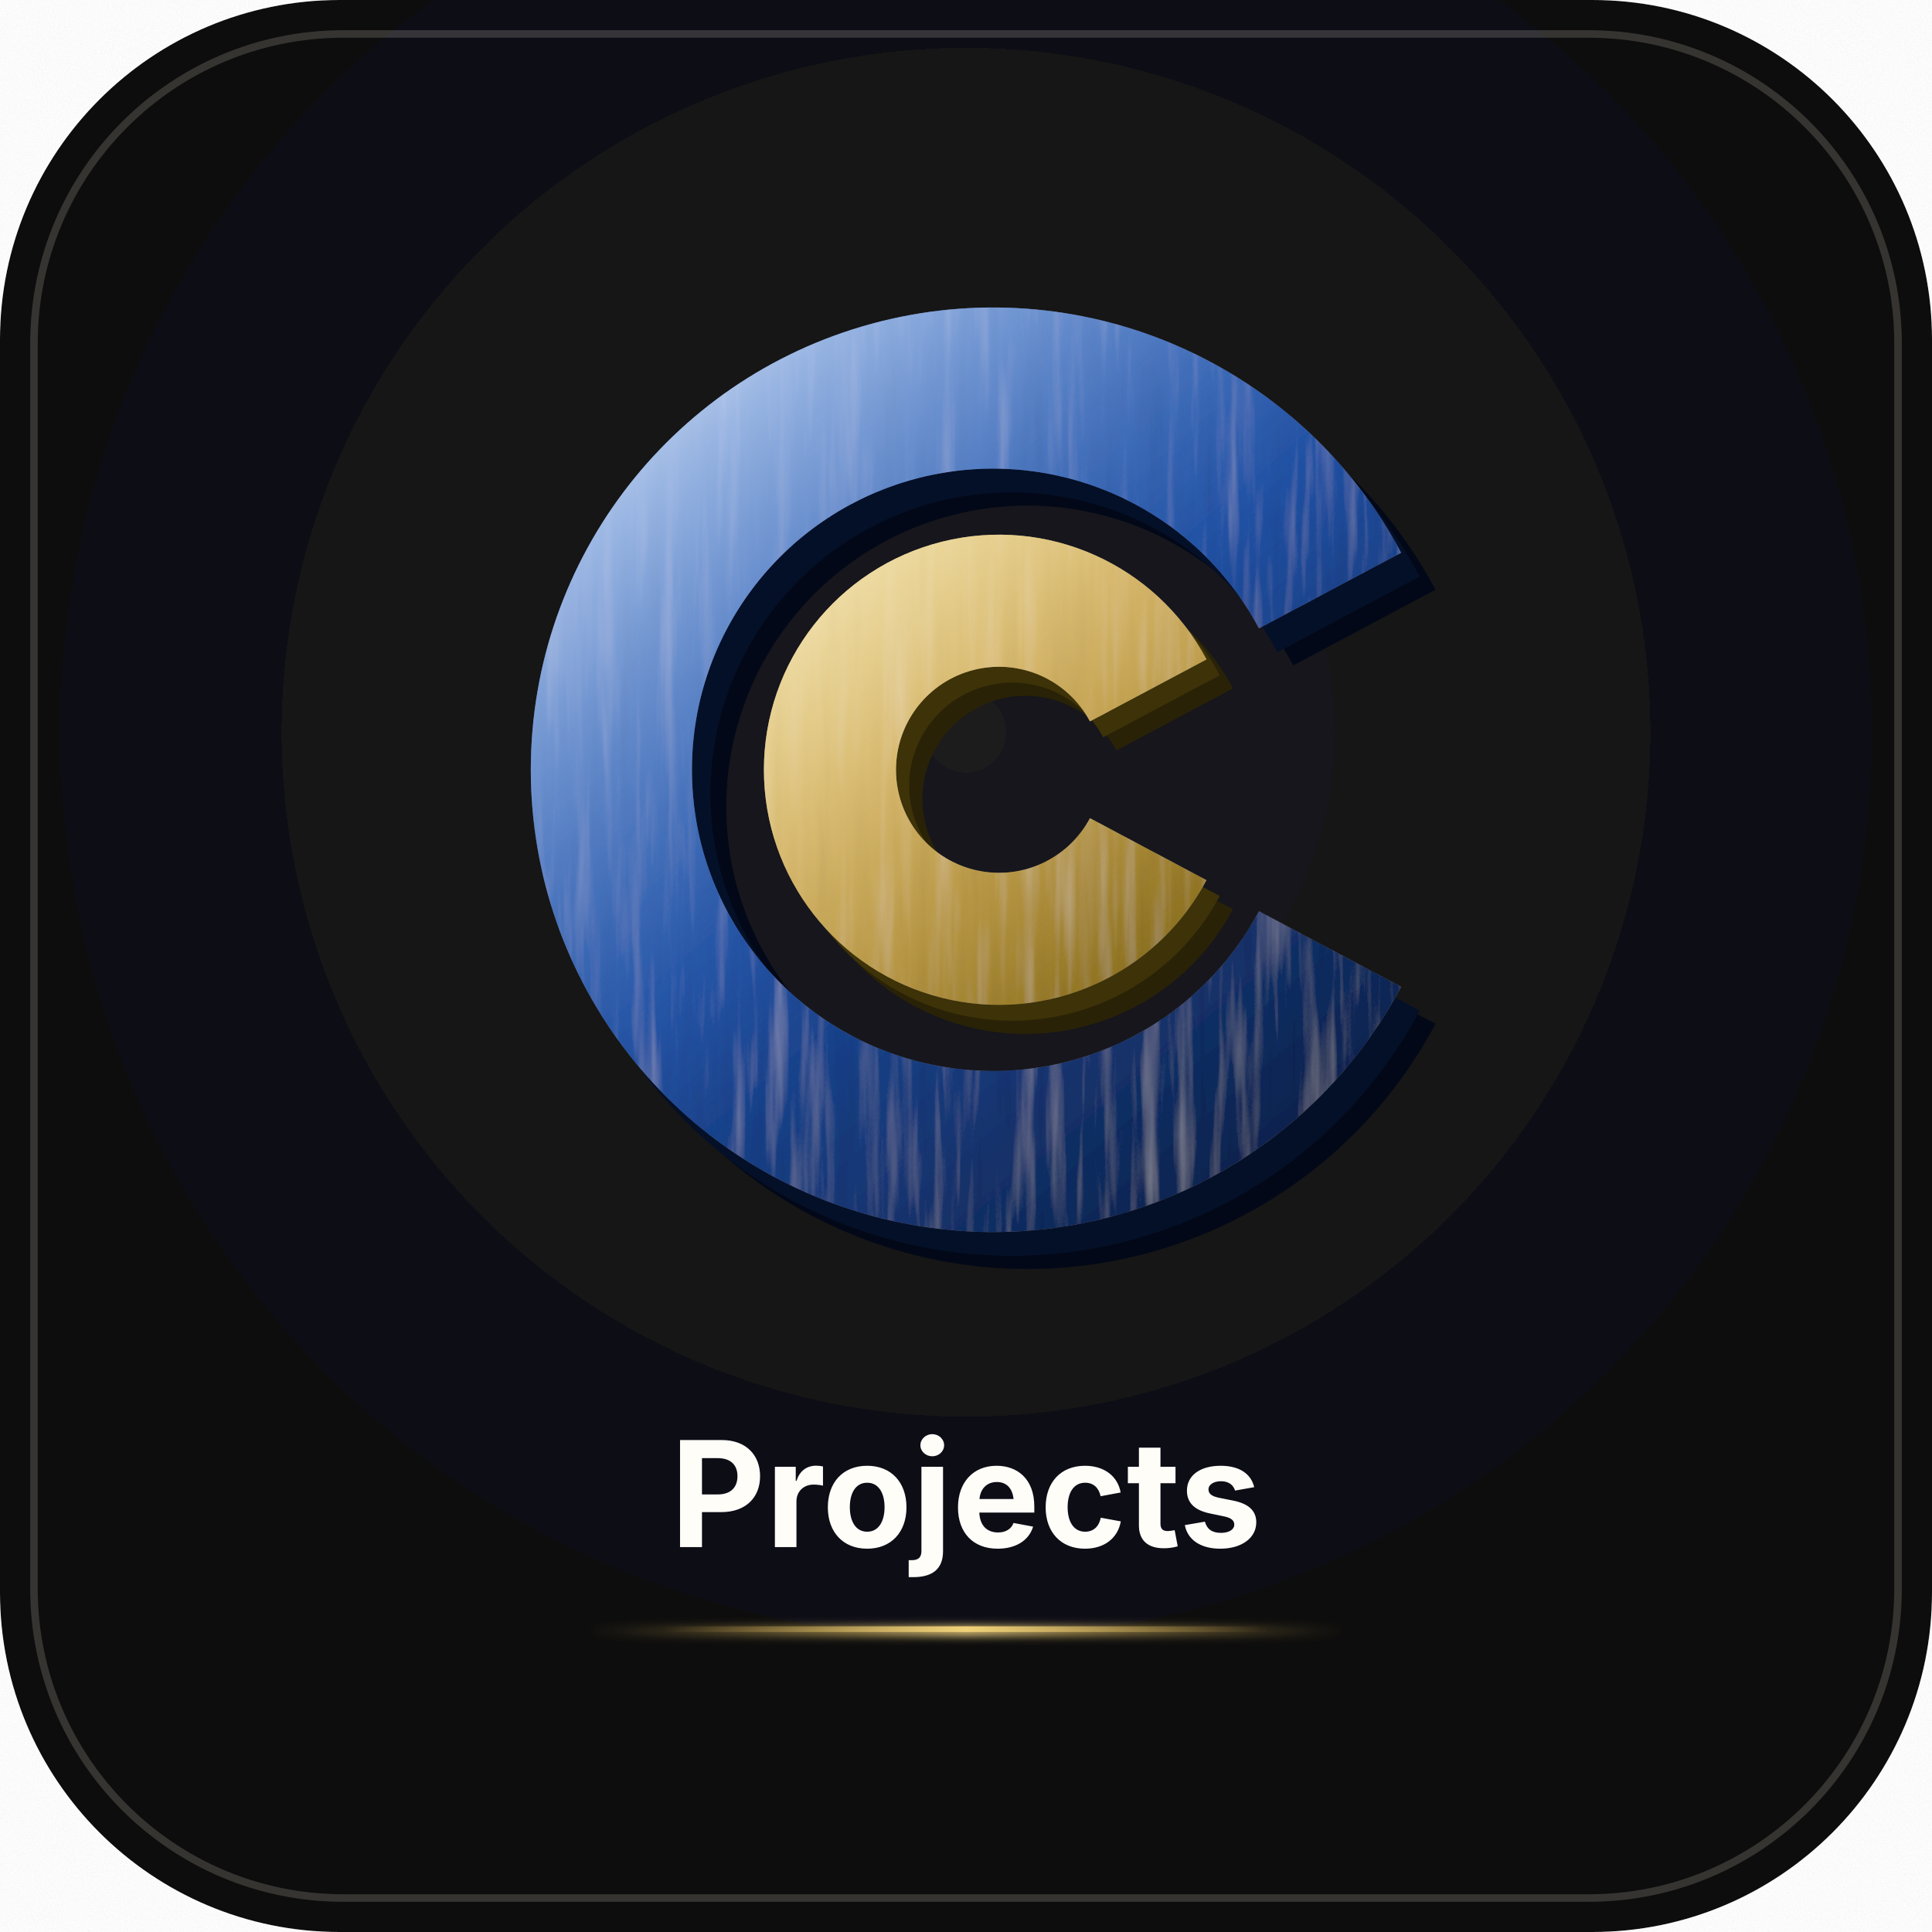
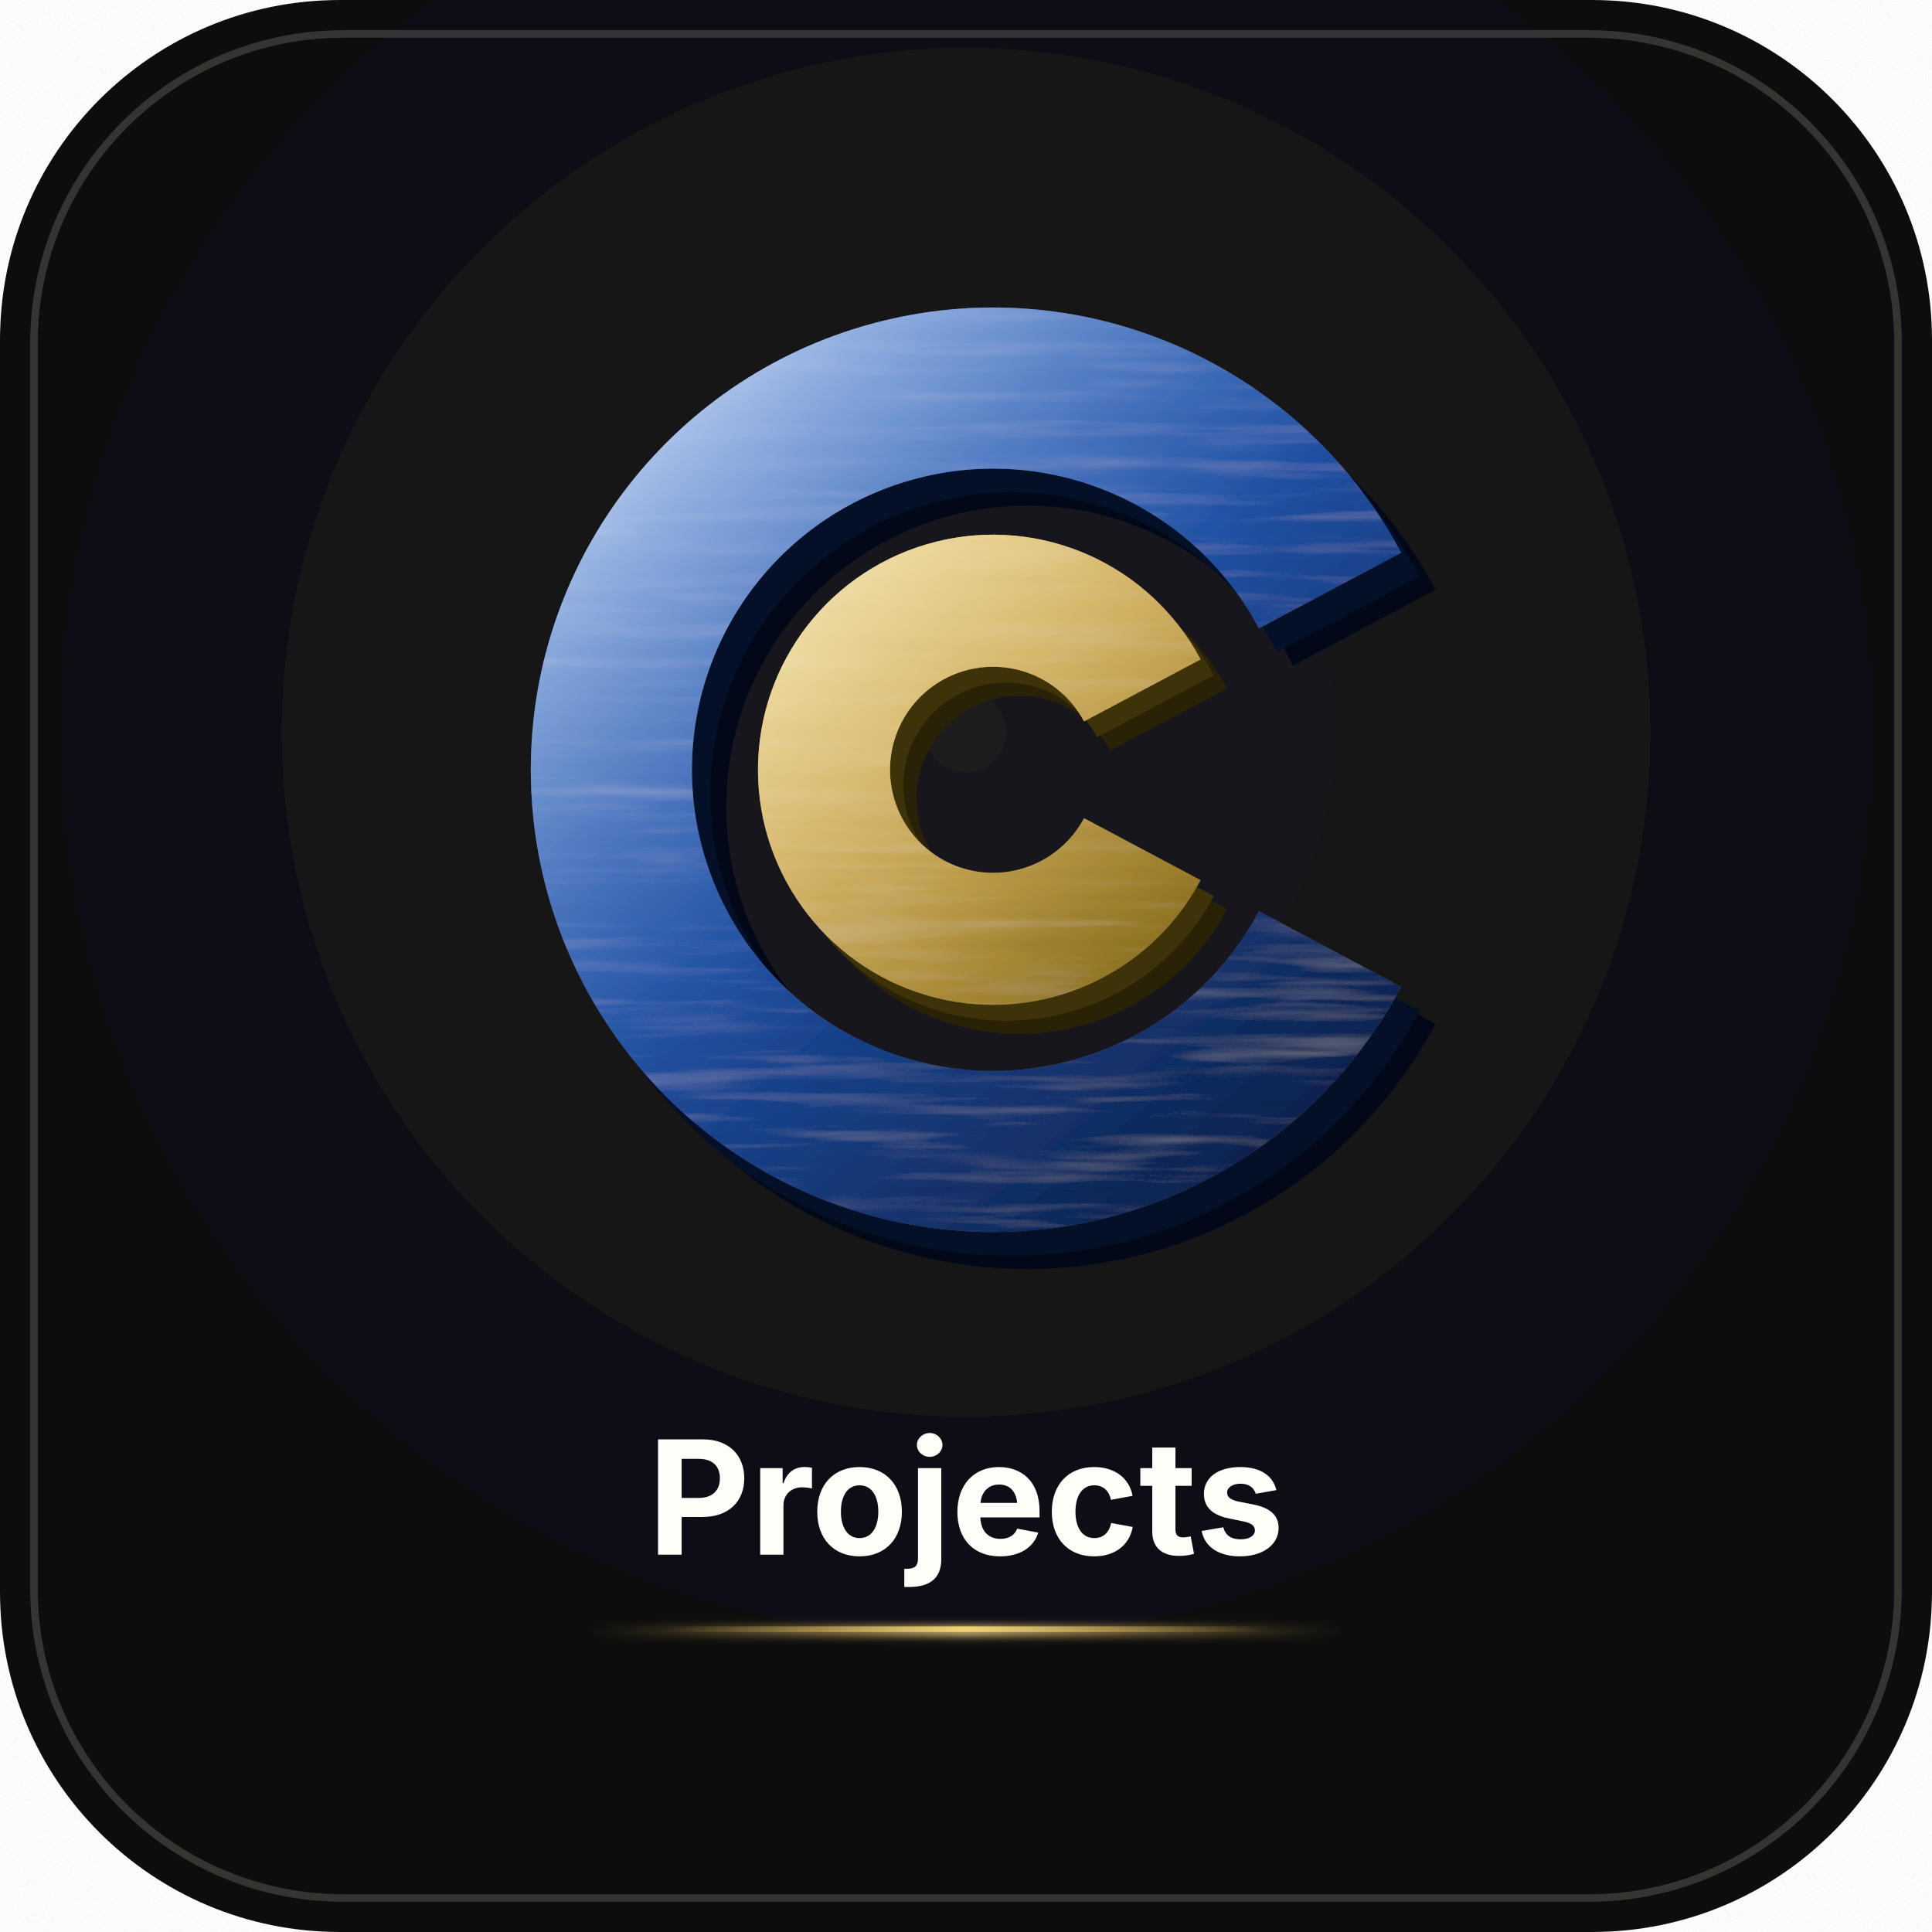
<svg xmlns="http://www.w3.org/2000/svg" viewBox="0 0 1024 1024" fill="none">
  <defs>
    <linearGradient id="t-blue" x1="18" y1="12" x2="82" y2="88" gradientUnits="userSpaceOnUse">
      <stop offset="0%" stop-color="#c5dcff" />
      <stop offset="18%" stop-color="#4d82d6" />
      <stop offset="48%" stop-color="#1e4fa3" />
      <stop offset="100%" stop-color="#071433" />
    </linearGradient>
    <linearGradient id="t-blue-hi" x1="22" y1="16" x2="58" y2="54" gradientUnits="userSpaceOnUse">
      <stop offset="0%" stop-color="#eef5ff" stop-opacity=".9" />
      <stop offset="100%" stop-color="#1e4fa3" stop-opacity="0" />
    </linearGradient>
    <linearGradient id="t-gold" x1="28" y1="20" x2="78" y2="82" gradientUnits="userSpaceOnUse">
      <stop offset="0%" stop-color="#fff6d2" />
      <stop offset="16%" stop-color="#edd078" />
      <stop offset="42%" stop-color="#c9a34a" />
      <stop offset="72%" stop-color="#8b7020" />
      <stop offset="100%" stop-color="#4a3c0c" />
    </linearGradient>
    <linearGradient id="t-gold-hi" x1="36" y1="26" x2="68" y2="62" gradientUnits="userSpaceOnUse">
      <stop offset="0%" stop-color="#fff8d8" stop-opacity=".95" />
      <stop offset="100%" stop-color="#c9a34a" stop-opacity="0" />
    </linearGradient>
    <filter id="t-brush" x="-8%" y="-8%" width="116%" height="116%">
-       <feTurbulence type="fractalNoise" baseFrequency="0.85 0.06" numOctaves="3" seed="3" result="noise" />
+       <feTurbulence type="fractalNoise" baseFrequency="0.06 0.8" numOctaves="3" seed="3" result="noise" />
      <feColorMatrix type="saturate" values="0" in="noise" result="gray" />
      <feComponentTransfer in="gray" result="grain">
-         <feFuncA type="linear" slope="0.42" />
+         <feFuncA type="linear" slope="0.28" />
      </feComponentTransfer>
      <feComposite in="grain" in2="SourceAlpha" operator="in" result="clipped" />
      <feBlend in="SourceGraphic" in2="clipped" mode="overlay" />
    </filter>
    <filter id="t-paper" x="0" y="0" width="100%" height="100%">
      <feTurbulence type="fractalNoise" baseFrequency="1.15" numOctaves="2" seed="11" result="n" />
      <feColorMatrix type="saturate" values="0" in="n" result="g" />
      <feComponentTransfer in="g" result="grain">
        <feFuncA type="linear" slope="0.12" />
      </feComponentTransfer>
      <feBlend in="SourceGraphic" in2="grain" mode="multiply" />
    </filter>
    <radialGradient id="t-vignette" cx="50%" cy="38%" r="62%">
      <stop offset="0%" stop-color="#1a1a1f" />
      <stop offset="100%" stop-color="#0b0b0d" />
    </radialGradient>
    <linearGradient id="t-flare" x1="0" y1="0" x2="1" y2="0">
      <stop offset="0%" stop-color="#c9a34a" stop-opacity="0" />
      <stop offset="50%" stop-color="#f0d27a" stop-opacity="1" />
      <stop offset="100%" stop-color="#c9a34a" stop-opacity="0" />
    </linearGradient>
    <filter id="t-flare-glow" x="-40%" y="-400%" width="180%" height="900%">
      <feGaussianBlur stdDeviation="2.4" />
    </filter>
  </defs>
  <rect width="1024" height="1024" rx="180" fill="url(#t-vignette)" filter="url(#t-paper)" />
  <rect x="18" y="18" width="988" height="988" rx="164" stroke="#d7d2c6" stroke-opacity=".2" stroke-width="4" />
  <g transform="translate(162 58) scale(7)">
    <path fill="#020817" d="M82.952 33.568 A35 35 0 1 0 82.952 66.432 L72.18 60.704 A22.8 22.8 0 1 1 72.18 39.296 Z" transform="translate(2.6 2.8)" />
    <path fill="#041028" d="M82.952 33.568 A35 35 0 1 0 82.952 66.432 L72.18 60.704 A22.8 22.8 0 1 1 72.18 39.296 Z" transform="translate(1.4 1.8)" />
    <path fill="url(#t-blue)" d="M82.952 33.568 A35 35 0 1 0 82.952 66.432 L72.18 60.704 A22.8 22.8 0 1 1 72.18 39.296 Z" filter="url(#t-brush)" />
    <path fill="url(#t-blue-hi)" d="M82.952 33.568 A35 35 0 1 0 82.952 66.432 L72.18 60.704 A22.8 22.8 0 1 1 72.18 39.296 Z" />
-     <path fill="#2a2206" d="M68.215 41.643 A17.8 17.8 0 1 0 68.215 58.357 L59.385 53.662 A7.8 7.8 0 1 1 59.385 46.338 Z" transform="translate(2 2.2)" />
-     <path fill="#3d3208" d="M68.215 41.643 A17.8 17.8 0 1 0 68.215 58.357 L59.385 53.662 A7.8 7.8 0 1 1 59.385 46.338 Z" transform="translate(1 1.2)" />
-     <path fill="url(#t-gold)" d="M68.215 41.643 A17.8 17.8 0 1 0 68.215 58.357 L59.385 53.662 A7.8 7.8 0 1 1 59.385 46.338 Z" filter="url(#t-brush)" />
-     <path fill="url(#t-gold-hi)" d="M68.215 41.643 A17.8 17.8 0 1 0 68.215 58.357 L59.385 53.662 A7.8 7.8 0 1 1 59.385 46.338 Z" />
+     <path fill="#2a2206" d="M67.765 41.643 A17.8 17.8 0 1 0 67.765 58.357 L58.935 53.662 A7.8 7.8 0 1 1 58.935 46.338 Z" transform="translate(2 2.2)" />
+     <path fill="#3d3208" d="M67.765 41.643 A17.8 17.8 0 1 0 67.765 58.357 L58.935 53.662 A7.8 7.8 0 1 1 58.935 46.338 Z" transform="translate(1 1.2)" />
+     <path fill="url(#t-gold)" d="M67.765 41.643 A17.8 17.8 0 1 0 67.765 58.357 L58.935 53.662 A7.8 7.8 0 1 1 58.935 46.338 Z" filter="url(#t-brush)" />
+     <path fill="url(#t-gold-hi)" d="M67.765 41.643 A17.8 17.8 0 1 0 67.765 58.357 L58.935 53.662 A7.8 7.8 0 1 1 58.935 46.338 Z" />
  </g>
-   <text x="512" y="820" text-anchor="middle" fill="#fffdf8" font-family="Inter, Arial, Helvetica, sans-serif" font-size="78" font-weight="650">Projects</text>
+   <text x="512" y="824" text-anchor="middle" fill="#fffdf8" font-family="Inter, Arial, Helvetica, sans-serif" font-size="84" font-weight="700">Projects</text>
  <rect x="312" y="862" width="400" height="5" rx="2.5" fill="url(#t-flare)" filter="url(#t-flare-glow)" />
  <rect x="352" y="862" width="320" height="3" rx="1.5" fill="url(#t-flare)" />
</svg>
